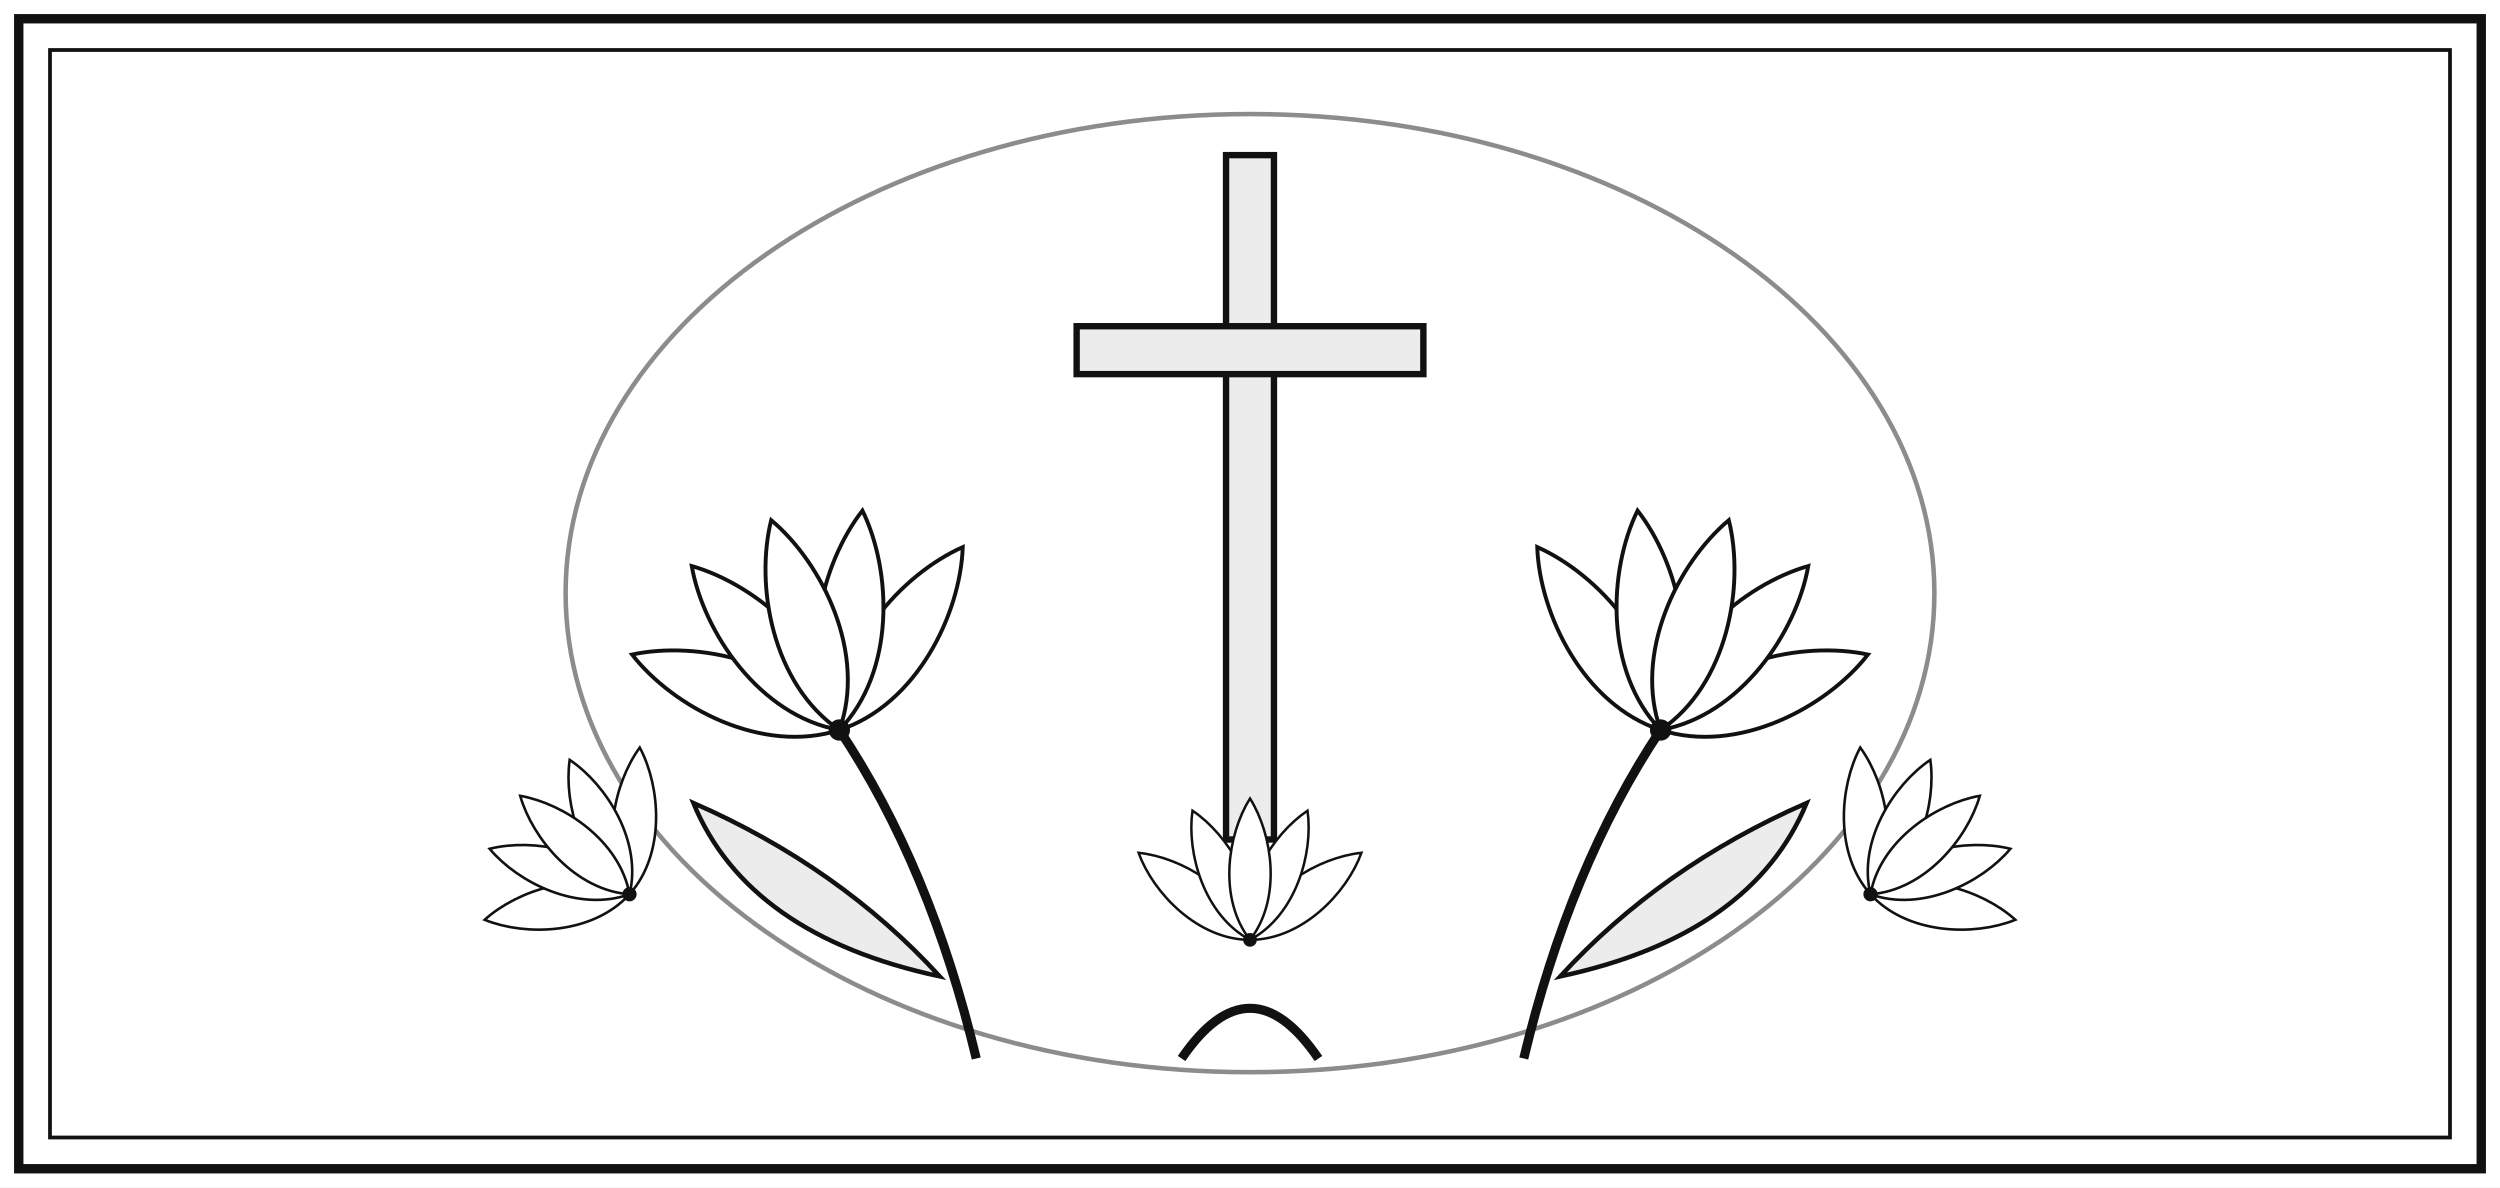
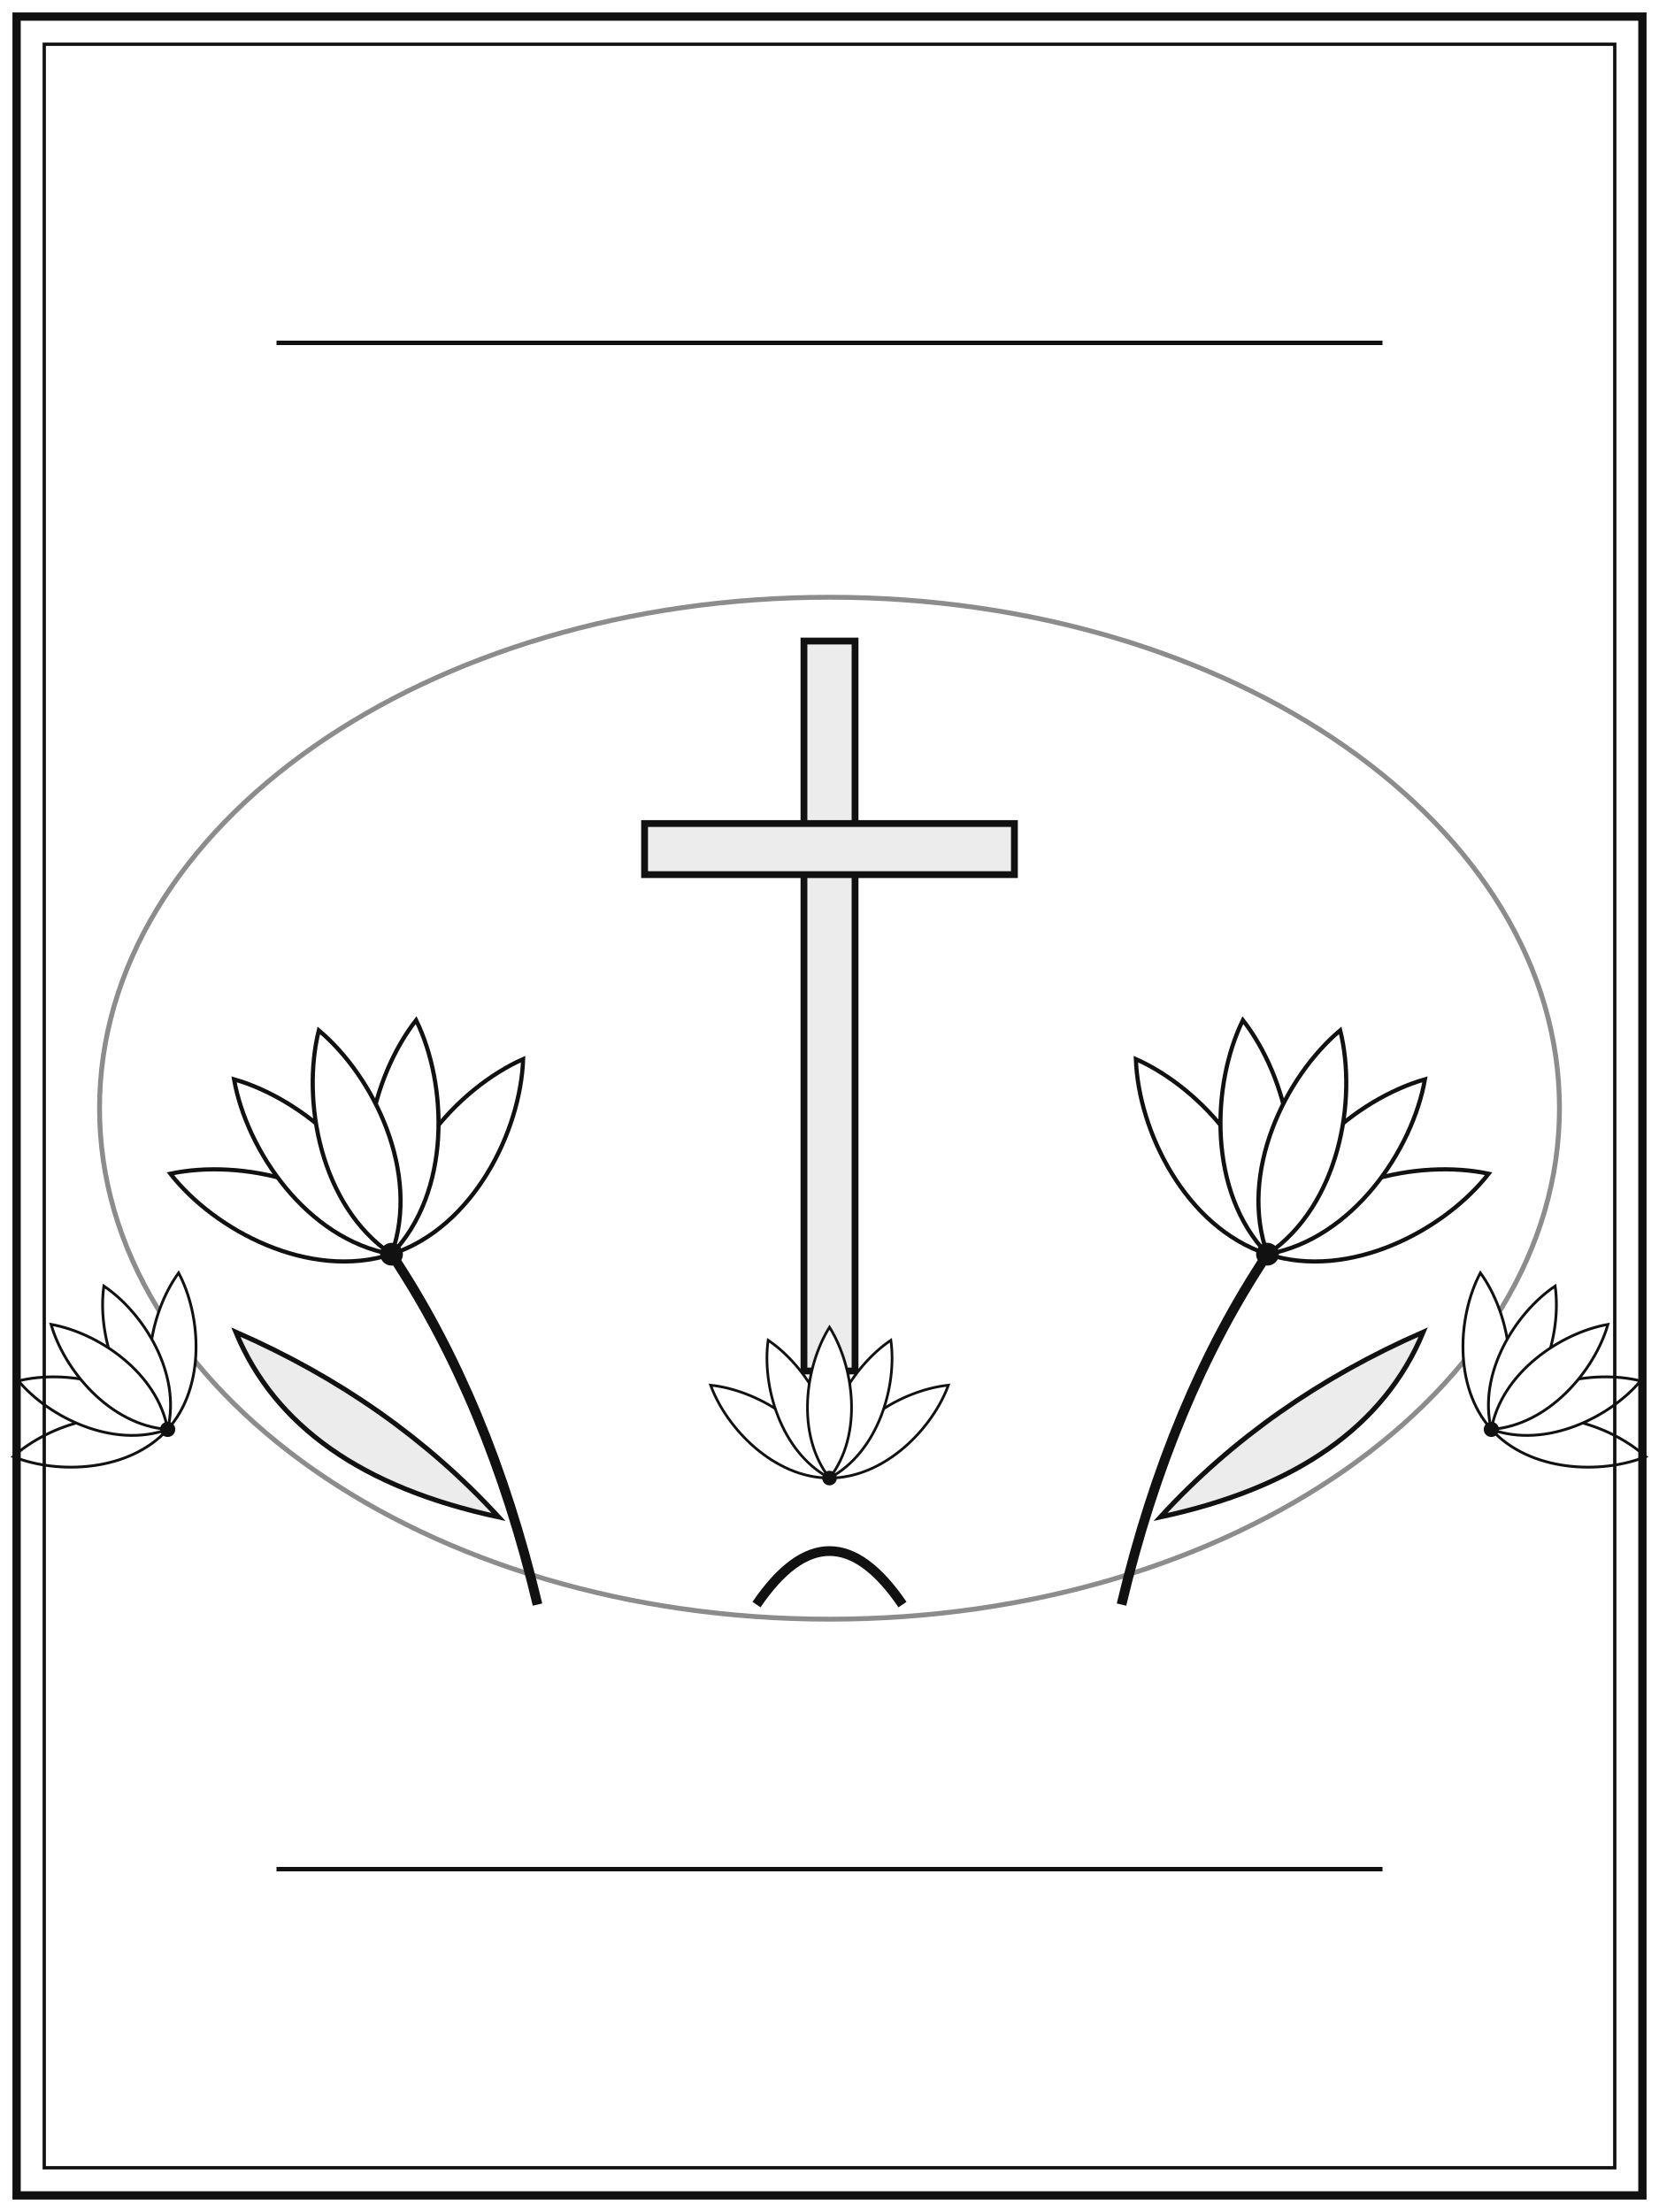
- <svg xmlns="http://www.w3.org/2000/svg" viewBox="0 0 400 190" role="img" aria-label="Ilustracja: krzyż i białe lilie">
-   <rect width="400" height="190" fill="#fff" />
-   <g transform="translate(54 0) scale(.73)">
+ <svg xmlns="http://www.w3.org/2000/svg" viewBox="0 0 300 400" role="img" aria-label="Ilustracja: krzyż i białe lilie">
+   <rect width="300" height="400" fill="#fff" />
+   <g transform="translate(-26 86) scale(.88)">
    <ellipse cx="200" cy="130" rx="150" ry="105" fill="none" stroke="#8c8c8c" stroke-width="1" />
    <g fill="#ececec" stroke="#111" stroke-width="1.4">
      <rect x="194.75" y="34" width="10.5" height="150" />
      <rect x="162.0" y="71.5" width="76" height="10.5" />
    </g>
    <path d="M140 232Q130 190 110 160" fill="none" stroke="#111" stroke-width="2" />
    <path d="M132 214Q90 205 78 176Q110 190 132 214Z" fill="#ececec" stroke="#111" stroke-width="1" />
    <g transform="translate(110 160) rotate(-18) scale(0.78)">
      <g transform="rotate(-52)">
        <path d="M0 0C-14 -18 -10 -46 0 -62C10 -46 14 -18 0 0Z" fill="#fff" stroke="#111" stroke-width="1.1" />
      </g>
      <g transform="rotate(52)">
        <path d="M0 0C-14 -18 -10 -46 0 -62C10 -46 14 -18 0 0Z" fill="#fff" stroke="#111" stroke-width="1.1" />
      </g>
      <g transform="rotate(-24)">
        <path d="M0 0C-14 -18 -10 -46 0 -62C10 -46 14 -18 0 0Z" fill="#fff" stroke="#111" stroke-width="1.1" />
      </g>
      <g transform="rotate(24)">
        <path d="M0 0C-14 -18 -10 -46 0 -62C10 -46 14 -18 0 0Z" fill="#fff" stroke="#111" stroke-width="1.1" />
      </g>
      <g transform="rotate(0)">
        <path d="M0 0C-14 -18 -10 -46 0 -62C10 -46 14 -18 0 0Z" fill="#fff" stroke="#111" stroke-width="1.1" />
      </g>
      <circle r="3" fill="#111" />
    </g>
    <g transform="translate(64 196) rotate(-48) scale(0.52)">
      <g transform="rotate(-52)">
        <path d="M0 0C-14 -18 -10 -46 0 -62C10 -46 14 -18 0 0Z" fill="#fff" stroke="#111" stroke-width="1.1" />
      </g>
      <g transform="rotate(52)">
        <path d="M0 0C-14 -18 -10 -46 0 -62C10 -46 14 -18 0 0Z" fill="#fff" stroke="#111" stroke-width="1.1" />
      </g>
      <g transform="rotate(-24)">
        <path d="M0 0C-14 -18 -10 -46 0 -62C10 -46 14 -18 0 0Z" fill="#fff" stroke="#111" stroke-width="1.1" />
      </g>
      <g transform="rotate(24)">
        <path d="M0 0C-14 -18 -10 -46 0 -62C10 -46 14 -18 0 0Z" fill="#fff" stroke="#111" stroke-width="1.1" />
      </g>
      <g transform="rotate(0)">
        <path d="M0 0C-14 -18 -10 -46 0 -62C10 -46 14 -18 0 0Z" fill="#fff" stroke="#111" stroke-width="1.1" />
      </g>
      <circle r="3" fill="#111" />
    </g>
    <path d="M260 232Q270 190 290 160" fill="none" stroke="#111" stroke-width="2" />
    <path d="M268 214Q310 205 322 176Q290 190 268 214Z" fill="#ececec" stroke="#111" stroke-width="1" />
    <g transform="translate(290 160) rotate(18) scale(0.78)">
      <g transform="rotate(-52)">
        <path d="M0 0C-14 -18 -10 -46 0 -62C10 -46 14 -18 0 0Z" fill="#fff" stroke="#111" stroke-width="1.1" />
      </g>
      <g transform="rotate(52)">
        <path d="M0 0C-14 -18 -10 -46 0 -62C10 -46 14 -18 0 0Z" fill="#fff" stroke="#111" stroke-width="1.1" />
      </g>
      <g transform="rotate(-24)">
        <path d="M0 0C-14 -18 -10 -46 0 -62C10 -46 14 -18 0 0Z" fill="#fff" stroke="#111" stroke-width="1.1" />
      </g>
      <g transform="rotate(24)">
        <path d="M0 0C-14 -18 -10 -46 0 -62C10 -46 14 -18 0 0Z" fill="#fff" stroke="#111" stroke-width="1.1" />
      </g>
      <g transform="rotate(0)">
        <path d="M0 0C-14 -18 -10 -46 0 -62C10 -46 14 -18 0 0Z" fill="#fff" stroke="#111" stroke-width="1.1" />
      </g>
      <circle r="3" fill="#111" />
    </g>
    <g transform="translate(336 196) rotate(48) scale(0.52)">
      <g transform="rotate(-52)">
        <path d="M0 0C-14 -18 -10 -46 0 -62C10 -46 14 -18 0 0Z" fill="#fff" stroke="#111" stroke-width="1.1" />
      </g>
      <g transform="rotate(52)">
        <path d="M0 0C-14 -18 -10 -46 0 -62C10 -46 14 -18 0 0Z" fill="#fff" stroke="#111" stroke-width="1.1" />
      </g>
      <g transform="rotate(-24)">
        <path d="M0 0C-14 -18 -10 -46 0 -62C10 -46 14 -18 0 0Z" fill="#fff" stroke="#111" stroke-width="1.1" />
      </g>
      <g transform="rotate(24)">
        <path d="M0 0C-14 -18 -10 -46 0 -62C10 -46 14 -18 0 0Z" fill="#fff" stroke="#111" stroke-width="1.1" />
      </g>
      <g transform="rotate(0)">
        <path d="M0 0C-14 -18 -10 -46 0 -62C10 -46 14 -18 0 0Z" fill="#fff" stroke="#111" stroke-width="1.1" />
      </g>
      <circle r="3" fill="#111" />
    </g>
    <path d="M185 232Q200 210 215 232" fill="none" stroke="#111" stroke-width="2" />
    <g transform="translate(200 206) rotate(0) scale(0.5)">
      <g transform="rotate(-52)">
        <path d="M0 0C-14 -18 -10 -46 0 -62C10 -46 14 -18 0 0Z" fill="#fff" stroke="#111" stroke-width="1.1" />
      </g>
      <g transform="rotate(52)">
        <path d="M0 0C-14 -18 -10 -46 0 -62C10 -46 14 -18 0 0Z" fill="#fff" stroke="#111" stroke-width="1.1" />
      </g>
      <g transform="rotate(-24)">
        <path d="M0 0C-14 -18 -10 -46 0 -62C10 -46 14 -18 0 0Z" fill="#fff" stroke="#111" stroke-width="1.1" />
      </g>
      <g transform="rotate(24)">
        <path d="M0 0C-14 -18 -10 -46 0 -62C10 -46 14 -18 0 0Z" fill="#fff" stroke="#111" stroke-width="1.1" />
      </g>
      <g transform="rotate(0)">
        <path d="M0 0C-14 -18 -10 -46 0 -62C10 -46 14 -18 0 0Z" fill="#fff" stroke="#111" stroke-width="1.1" />
      </g>
      <circle r="3" fill="#111" />
    </g>
  </g>
-   <rect x="3" y="3" width="394" height="184" fill="none" stroke="#111" stroke-width="1.5" />
-   <rect x="8" y="8" width="384" height="174" fill="none" stroke="#111" stroke-width=".6" />
+   <path d="M50 62H250M50 338H250" stroke="#111" stroke-width=".8" />
+   <rect x="3" y="3" width="294" height="394" fill="none" stroke="#111" stroke-width="1.5" />
+   <rect x="8" y="8" width="284" height="384" fill="none" stroke="#111" stroke-width=".6" />
</svg>
